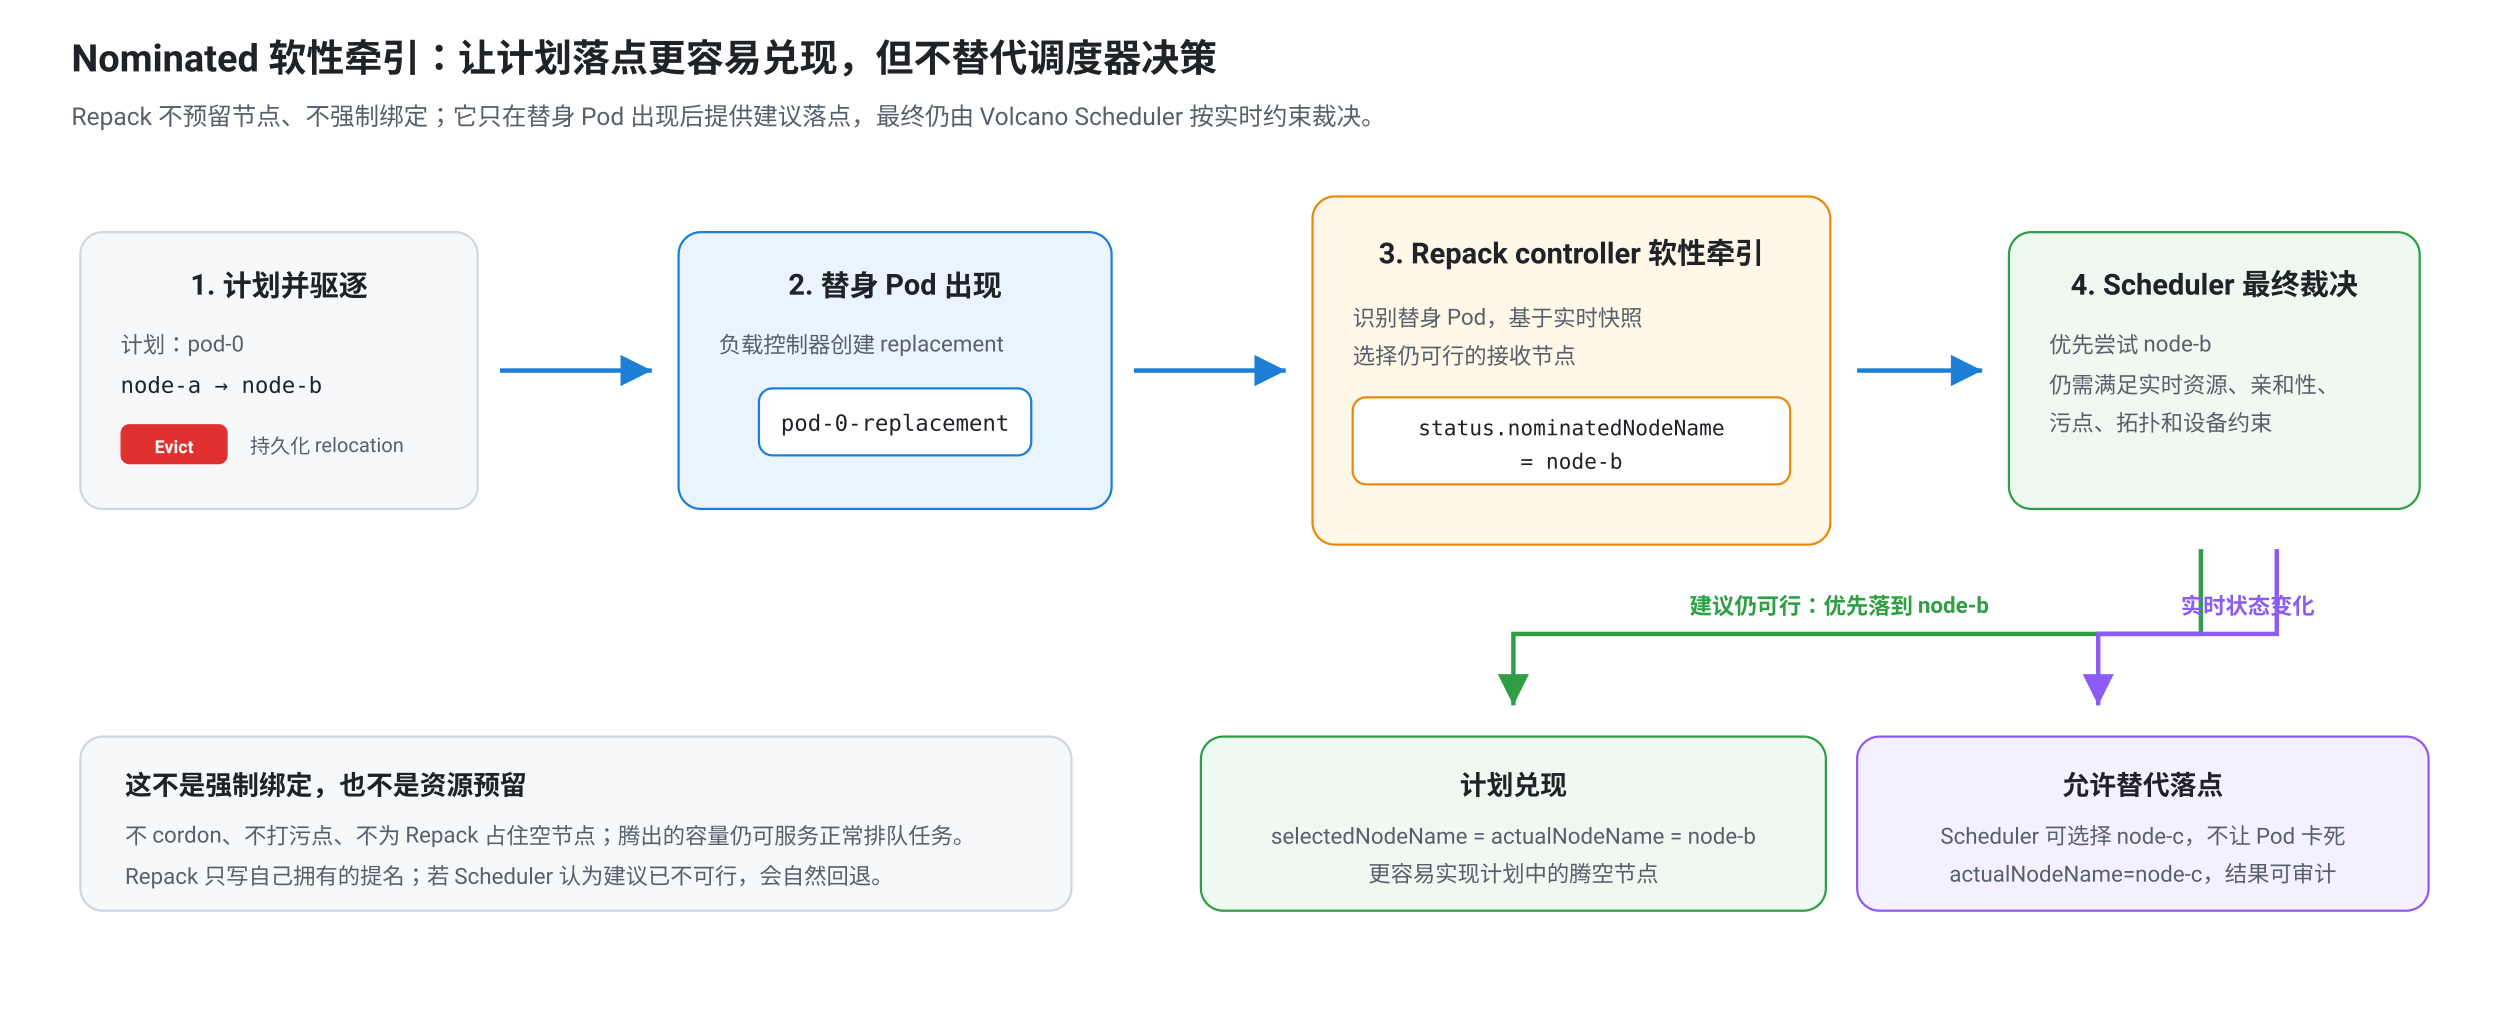
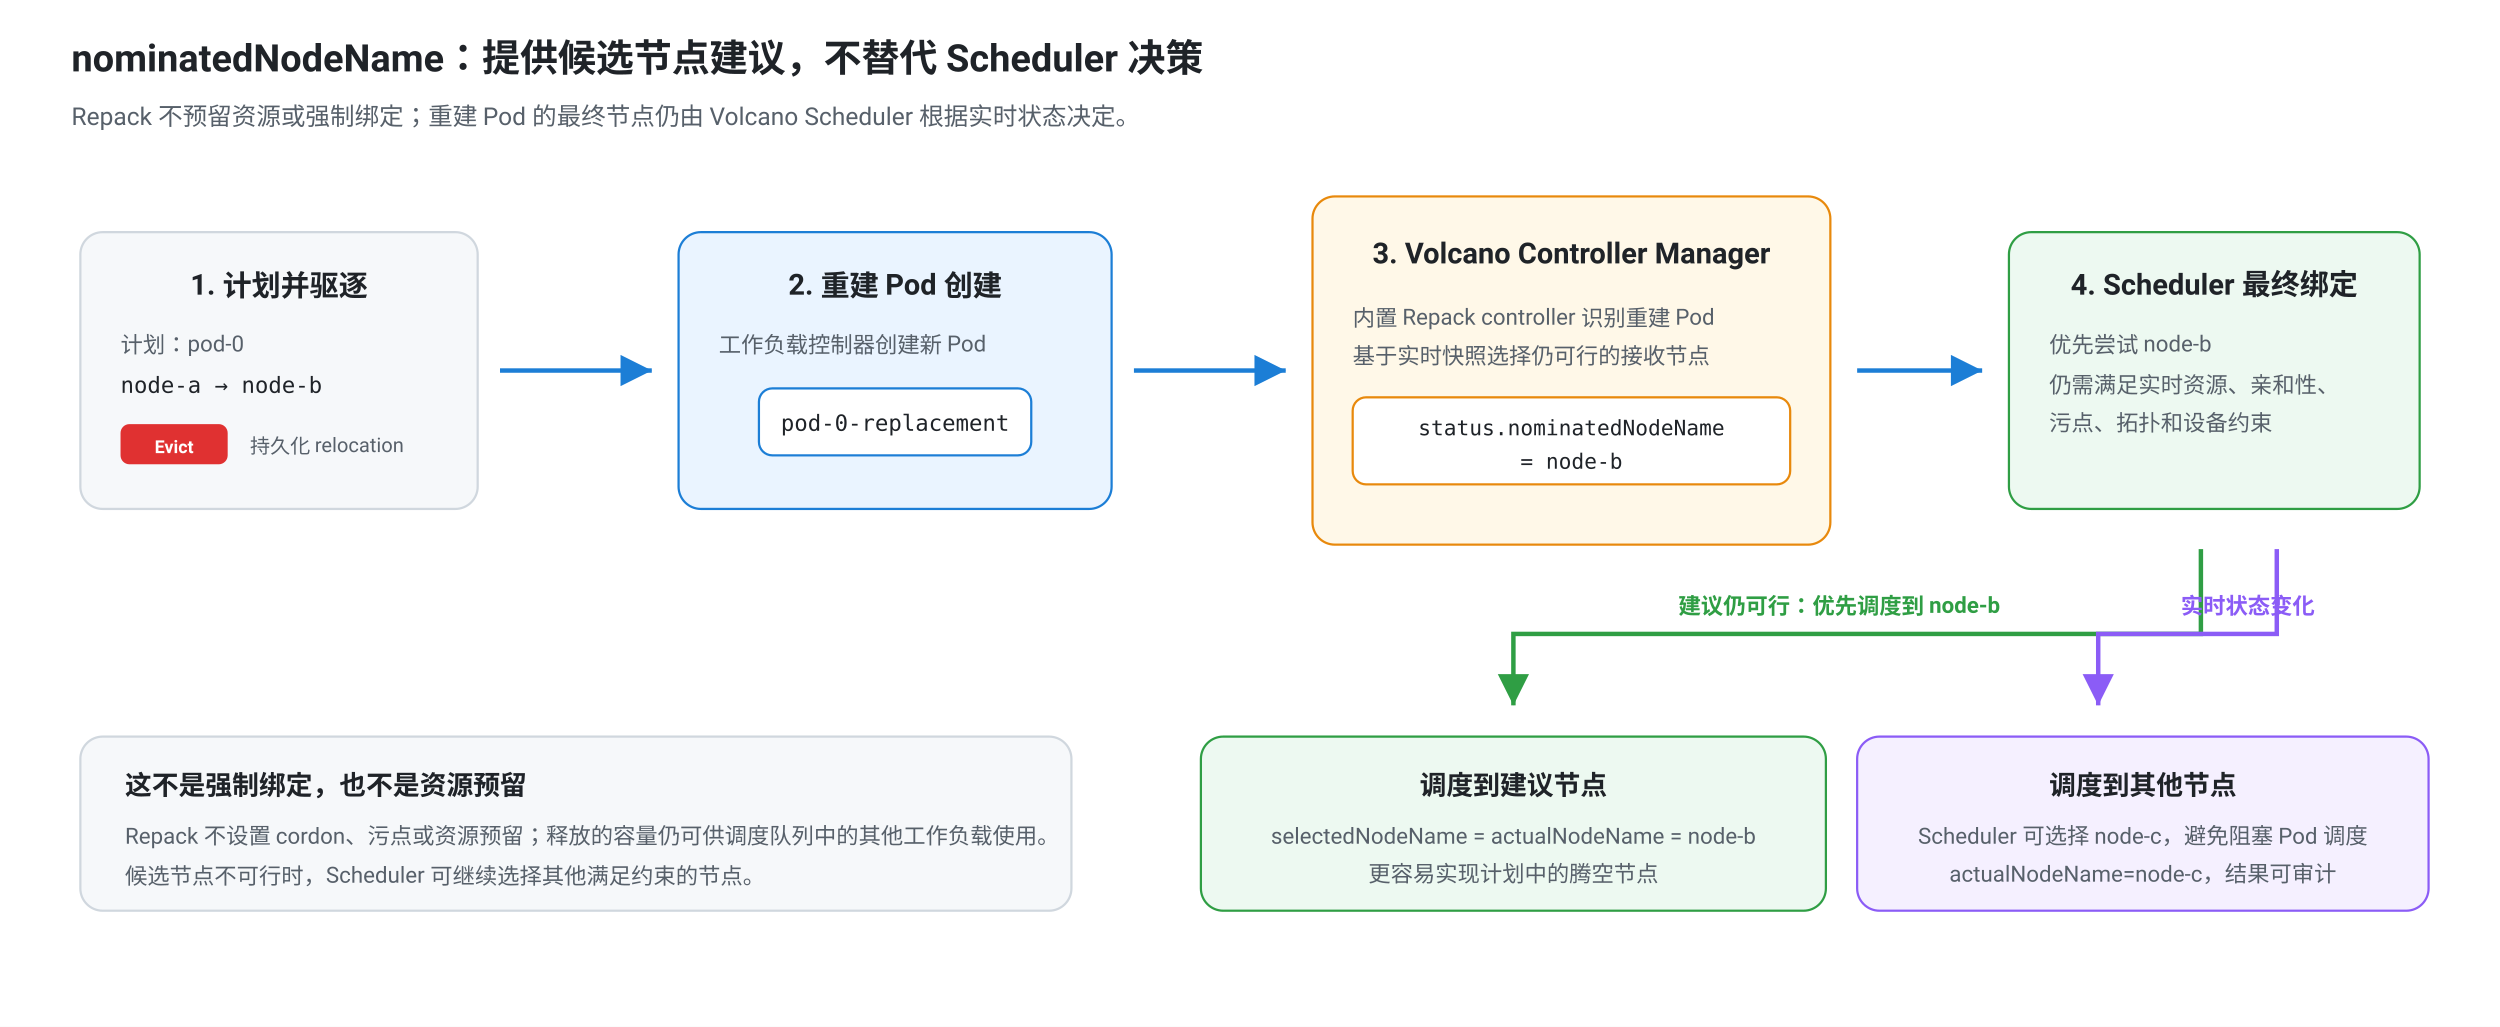
<svg xmlns="http://www.w3.org/2000/svg" viewBox="0 0 1120 460" font-family="-apple-system,BlinkMacSystemFont,'Segoe UI',Roboto,'PingFang SC','Microsoft YaHei',sans-serif" role="img">
  <defs>
    <marker id="blue" markerWidth="10" markerHeight="10" refX="7" refY="3.5" orient="auto">
      <path d="M0,0 L7,3.5 L0,7 Z" fill="#1c7ed6" />
    </marker>
    <marker id="green" markerWidth="10" markerHeight="10" refX="7" refY="3.5" orient="auto">
      <path d="M0,0 L7,3.5 L0,7 Z" fill="#2f9e44" />
    </marker>
    <marker id="purple" markerWidth="10" markerHeight="10" refX="7" refY="3.5" orient="auto">
      <path d="M0,0 L7,3.5 L0,7 Z" fill="#8b5cf6" />
    </marker>
  </defs>
  <rect width="1120" height="460" fill="#fff" />
-   <text x="32" y="32" font-size="17" font-weight="700" fill="#1f2328">Nominated 软性牵引：让计划落点更容易兑现，但不替代调度器决策</text>
-   <text x="32" y="56" font-size="11" fill="#57606a">Repack 不预留节点、不强制绑定；它只在替身 Pod 出现后提供建议落点，最终仍由 Volcano Scheduler 按实时约束裁决。</text>
+   <text x="32" y="32" font-size="17" font-weight="700" fill="#1f2328">nominatedNodeName：提供候选节点建议，不替代 Scheduler 决策</text>
+   <text x="32" y="56" font-size="11" fill="#57606a">Repack 不预留资源或强制绑定；重建 Pod 的最终节点仍由 Volcano Scheduler 根据实时状态决定。</text>
  <rect x="36" y="104" width="178" height="124" rx="10" fill="#f6f8fa" stroke="#d0d7de" />
  <text x="125" y="132" text-anchor="middle" font-size="13" font-weight="700" fill="#1f2328">1. 计划并驱逐</text>
  <text x="54" y="158" font-size="10" fill="#57606a">计划：pod-0</text>
  <text x="54" y="176" font-size="10" font-family="ui-monospace,Menlo,monospace" fill="#1f2328">node-a → node-b</text>
  <rect x="54" y="190" width="48" height="18" rx="4" fill="#e03131" />
  <text x="78" y="203" text-anchor="middle" font-size="8" font-weight="700" fill="#fff">Evict</text>
  <text x="112" y="203" font-size="9" fill="#57606a">持久化 relocation</text>
  <path d="M224,166 L292,166" fill="none" stroke="#1c7ed6" stroke-width="2" marker-end="url(#blue)" />
  <rect x="304" y="104" width="194" height="124" rx="10" fill="#eaf4ff" stroke="#1c7ed6" />
-   <text x="401" y="132" text-anchor="middle" font-size="13" font-weight="700" fill="#1f2328">2. 替身 Pod 出现</text>
-   <text x="322" y="158" font-size="10" fill="#57606a">负载控制器创建 replacement</text>
+   <text x="401" y="132" text-anchor="middle" font-size="13" font-weight="700" fill="#1f2328">2. 重建 Pod 创建</text>
+   <text x="322" y="158" font-size="10" fill="#57606a">工作负载控制器创建新 Pod</text>
  <rect x="340" y="174" width="122" height="30" rx="6" fill="#fff" stroke="#1c7ed6" />
  <text x="401" y="193" text-anchor="middle" font-size="10" font-family="ui-monospace,Menlo,monospace" fill="#1f2328">pod-0-replacement</text>
  <path d="M508,166 L576,166" fill="none" stroke="#1c7ed6" stroke-width="2" marker-end="url(#blue)" />
  <rect x="588" y="88" width="232" height="156" rx="10" fill="#fff8e8" stroke="#e8890c" />
-   <text x="704" y="118" text-anchor="middle" font-size="13" font-weight="700" fill="#1f2328">3. Repack controller 软性牵引</text>
-   <text x="606" y="146" font-size="10" fill="#57606a">识别替身 Pod，基于实时快照</text>
-   <text x="606" y="163" font-size="10" fill="#57606a">选择仍可行的接收节点</text>
+   <text x="704" y="118" text-anchor="middle" font-size="13" font-weight="700" fill="#1f2328">3. Volcano Controller Manager</text>
+   <text x="606" y="146" font-size="10" fill="#57606a">内置 Repack controller 识别重建 Pod</text>
+   <text x="606" y="163" font-size="10" fill="#57606a">基于实时快照选择仍可行的接收节点</text>
  <rect x="606" y="178" width="196" height="39" rx="6" fill="#fff" stroke="#e8890c" />
  <text x="704" y="195" text-anchor="middle" font-size="9.5" font-family="ui-monospace,Menlo,monospace" fill="#1f2328">status.nominatedNodeName</text>
  <text x="704" y="210" text-anchor="middle" font-size="9.5" font-family="ui-monospace,Menlo,monospace" fill="#1f2328">= node-b</text>
  <path d="M832,166 L888,166" fill="none" stroke="#1c7ed6" stroke-width="2" marker-end="url(#blue)" />
  <rect x="900" y="104" width="184" height="124" rx="10" fill="#edf9f1" stroke="#2f9e44" />
-   <text x="992" y="132" text-anchor="middle" font-size="13" font-weight="700" fill="#1f2328">4. Scheduler 最终裁决</text>
+   <text x="992" y="132" text-anchor="middle" font-size="13" font-weight="700" fill="#1f2328">4. Scheduler 最终绑定</text>
  <text x="918" y="158" font-size="10" fill="#57606a">优先尝试 node-b</text>
  <text x="918" y="176" font-size="10" fill="#57606a">仍需满足实时资源、亲和性、</text>
  <text x="918" y="193" font-size="10" fill="#57606a">污点、拓扑和设备约束</text>
  <path d="M986,246 L986,284 L678,284 L678,316" fill="none" stroke="#2f9e44" stroke-width="2" marker-end="url(#green)" />
-   <text x="824" y="275" text-anchor="middle" font-size="10" font-weight="700" fill="#2f9e44">建议仍可行：优先落到 node-b</text>
+   <text x="824" y="275" text-anchor="middle" font-size="10" font-weight="700" fill="#2f9e44">建议仍可行：优先调度到 node-b</text>
  <rect x="538" y="330" width="280" height="78" rx="10" fill="#edf9f1" stroke="#2f9e44" />
-   <text x="678" y="356" text-anchor="middle" font-size="12" font-weight="700" fill="#1f2328">计划兑现</text>
+   <text x="678" y="356" text-anchor="middle" font-size="12" font-weight="700" fill="#1f2328">调度到建议节点</text>
  <text x="678" y="378" text-anchor="middle" font-size="10" fill="#57606a">selectedNodeName = actualNodeName = node-b</text>
  <text x="678" y="395" text-anchor="middle" font-size="10" fill="#57606a">更容易实现计划中的腾空节点</text>
  <path d="M1020,246 L1020,284 L940,284 L940,316" fill="none" stroke="#8b5cf6" stroke-width="2" marker-end="url(#purple)" />
  <text x="1007" y="275" text-anchor="middle" font-size="10" font-weight="700" fill="#8b5cf6">实时状态变化</text>
  <rect x="832" y="330" width="256" height="78" rx="10" fill="#f5f0ff" stroke="#8b5cf6" />
-   <text x="960" y="356" text-anchor="middle" font-size="12" font-weight="700" fill="#1f2328">允许替代落点</text>
-   <text x="960" y="378" text-anchor="middle" font-size="10" fill="#57606a">Scheduler 可选择 node-c，不让 Pod 卡死</text>
+   <text x="960" y="356" text-anchor="middle" font-size="12" font-weight="700" fill="#1f2328">调度到其他节点</text>
+   <text x="960" y="378" text-anchor="middle" font-size="10" fill="#57606a">Scheduler 可选择 node-c，避免阻塞 Pod 调度</text>
  <text x="960" y="395" text-anchor="middle" font-size="10" fill="#57606a">actualNodeName=node-c，结果可审计</text>
  <rect x="36" y="330" width="444" height="78" rx="10" fill="#f6f8fa" stroke="#d0d7de" />
  <text x="56" y="356" font-size="12" font-weight="700" fill="#1f2328">这不是强制绑定，也不是资源预留</text>
-   <text x="56" y="378" font-size="10" fill="#57606a">不 cordon、不打污点、不为 Repack 占住空节点；腾出的容量仍可服务正常排队任务。</text>
-   <text x="56" y="396" font-size="10" fill="#57606a">Repack 只写自己拥有的提名；若 Scheduler 认为建议已不可行，会自然回退。</text>
+   <text x="56" y="378" font-size="10" fill="#57606a">Repack 不设置 cordon、污点或资源预留；释放的容量仍可供调度队列中的其他工作负载使用。</text>
+   <text x="56" y="396" font-size="10" fill="#57606a">候选节点不可行时，Scheduler 可继续选择其他满足约束的节点。</text>
</svg>
